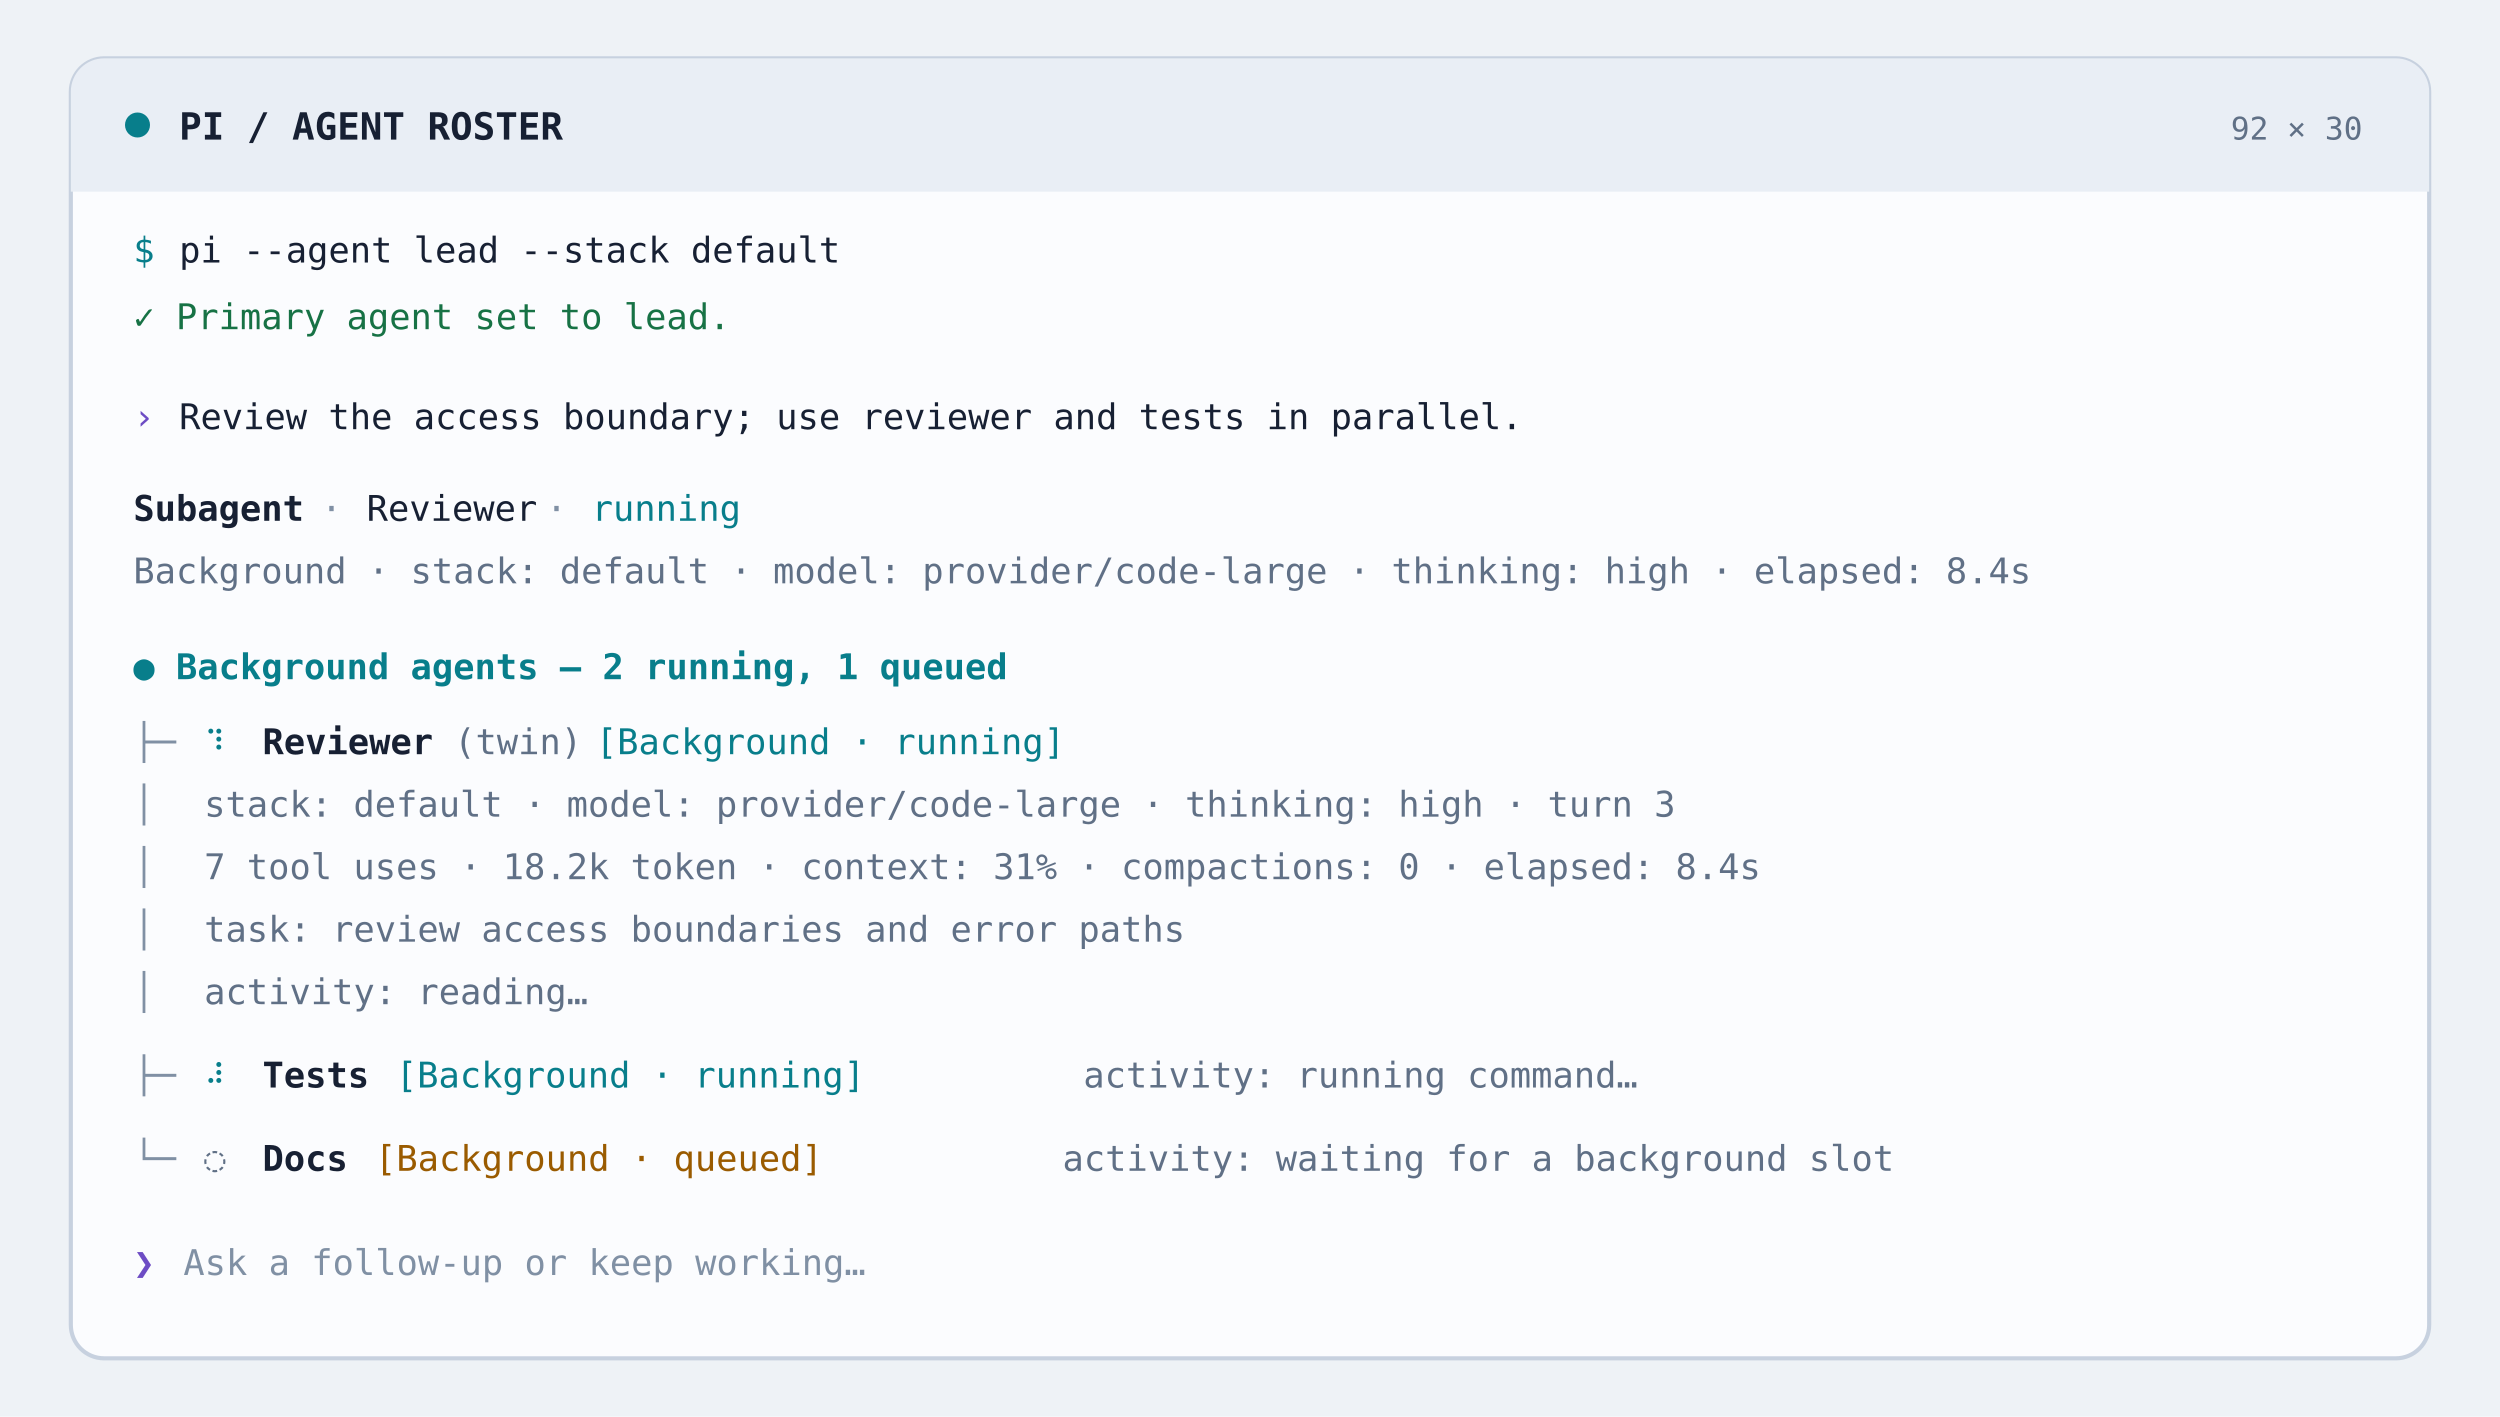
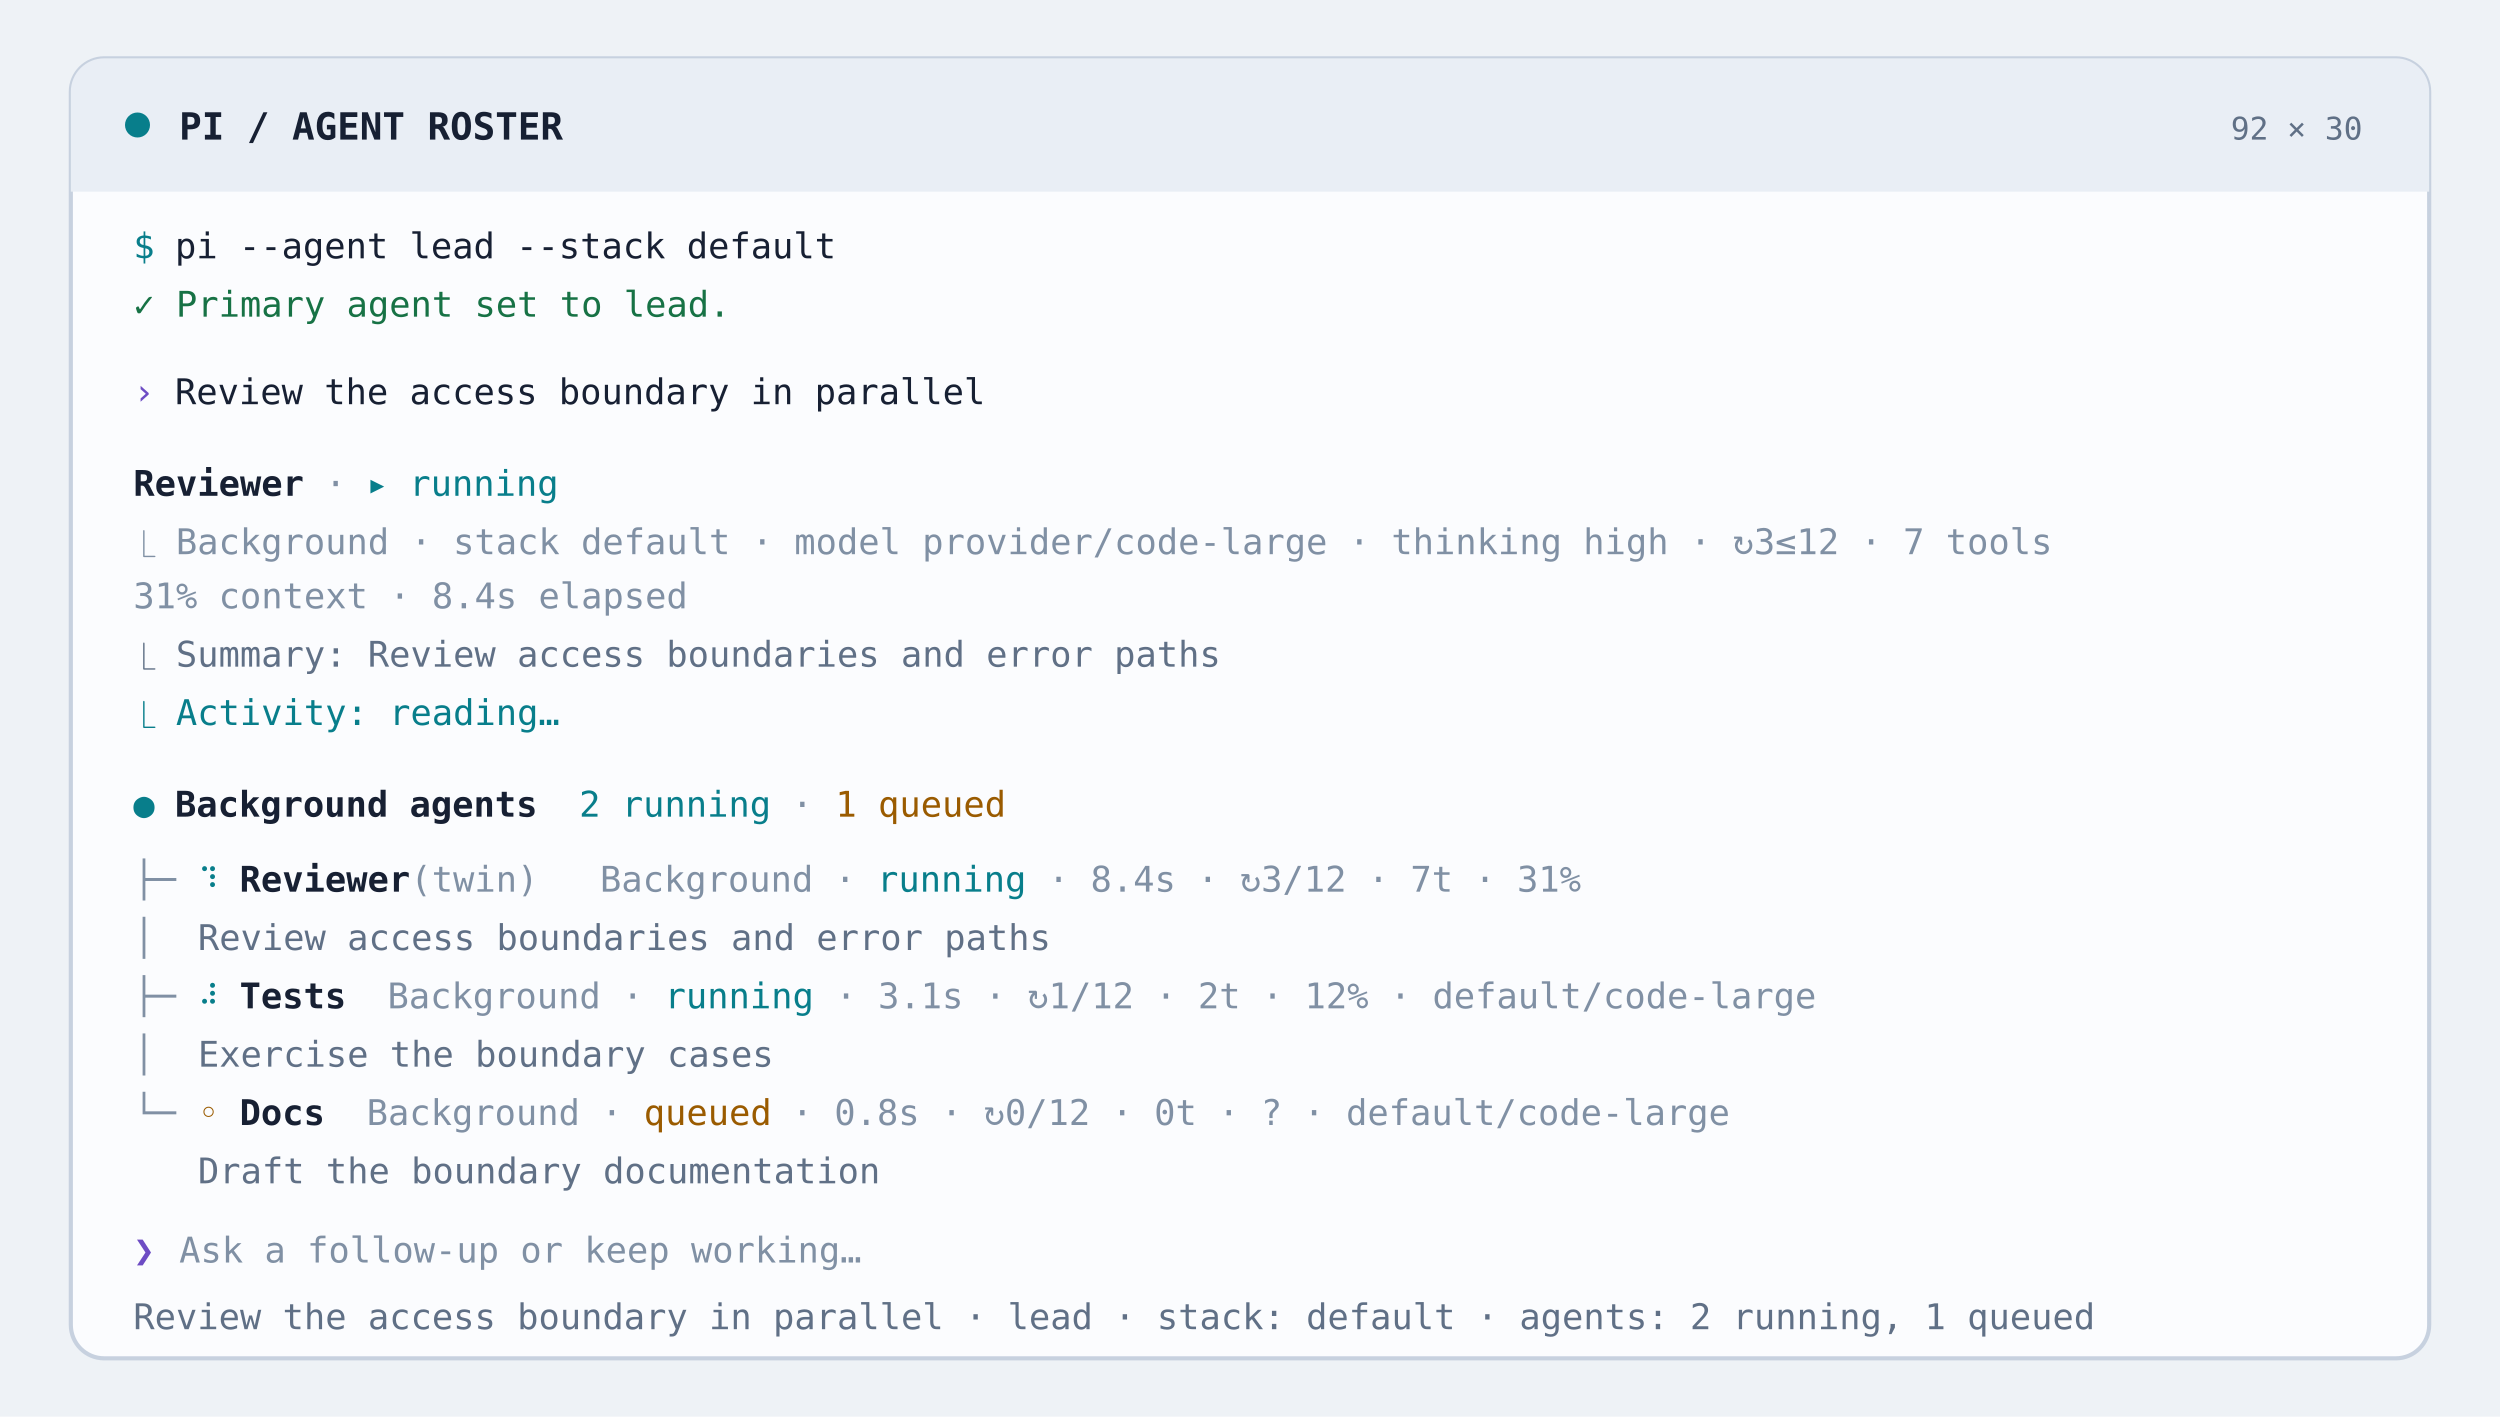
<svg xmlns="http://www.w3.org/2000/svg" width="1200" height="680" viewBox="0 0 1200 680" role="img" aria-labelledby="title desc">
  <rect width="1200" height="680" fill="#eef2f6" />
  <rect x="34" y="28" width="1132" height="624" rx="16" fill="#fbfcfe" stroke="#c7d1df" stroke-width="2" />
  <path d="M50 28h1100a16 16 0 0 1 16 16v48H34V44a16 16 0 0 1 16-16Z" fill="#e9eef5" />
  <circle cx="66" cy="60" r="6" fill="#087e8b" />
  <text x="86" y="67" fill="#172033" font-family="ui-monospace, SFMono-Regular, Menlo, Consolas, monospace" font-size="18" font-weight="700">PI / AGENT ROSTER</text>
  <text x="1134" y="67" text-anchor="end" fill="#607086" font-family="ui-monospace, SFMono-Regular, Menlo, Consolas, monospace" font-size="15">92 × 30</text>
  <g font-family="ui-monospace, SFMono-Regular, Menlo, Consolas, monospace" font-size="17">
-     <text x="64" y="126" fill="#087e8b">$</text>
-     <text x="86" y="126" fill="#172033">pi --agent lead --stack default</text>
-     <text x="64" y="158" fill="#177245">✓ Primary agent set to lead.</text>
-     <text x="64" y="206" fill="#6d4cc4">›</text>
-     <text x="86" y="206" fill="#172033">Review the access boundary; use reviewer and tests in parallel.</text>
-     <text x="64" y="250" fill="#172033" font-weight="700">Subagent</text>
-     <text x="154" y="250" fill="#8090a4">·</text>
-     <text x="176" y="250" fill="#172033">Reviewer</text>
-     <text x="262" y="250" fill="#8090a4">·</text>
-     <text x="284" y="250" fill="#087e8b">running</text>
-     <text x="64" y="280" fill="#607086">Background · stack: default · model: provider/code-large · thinking: high · elapsed: 8.4s</text>
-     <text x="64" y="326" fill="#087e8b" font-weight="700">● Background agents — 2 running, 1 queued</text>
-     <text x="64" y="362" fill="#8090a4">├─</text>
-     <text x="98" y="362" fill="#087e8b">⠹</text>
-     <text x="126" y="362" fill="#172033" font-weight="700">Reviewer</text>
-     <text x="218" y="362" fill="#607086">(twin)</text>
-     <text x="286" y="362" fill="#087e8b">[Background · running]</text>
-     <text x="64" y="392" fill="#8090a4">│</text>
-     <text x="98" y="392" fill="#607086">stack: default · model: provider/code-large · thinking: high · turn 3</text>
-     <text x="64" y="422" fill="#8090a4">│</text>
-     <text x="98" y="422" fill="#607086">7 tool uses · 18.2k token · context: 31% · compactions: 0 · elapsed: 8.4s</text>
-     <text x="64" y="452" fill="#8090a4">│</text>
-     <text x="98" y="452" fill="#607086">task: review access boundaries and error paths</text>
-     <text x="64" y="482" fill="#8090a4">│</text>
-     <text x="98" y="482" fill="#607086">activity: reading…</text>
-     <text x="64" y="522" fill="#8090a4">├─</text>
-     <text x="98" y="522" fill="#087e8b">⠼</text>
-     <text x="126" y="522" fill="#172033" font-weight="700">Tests</text>
-     <text x="190" y="522" fill="#087e8b">[Background · running]</text>
-     <text x="520" y="522" fill="#607086">activity: running command…</text>
-     <text x="64" y="562" fill="#8090a4">└─</text>
-     <text x="98" y="562" fill="#607086">◌</text>
-     <text x="126" y="562" fill="#172033" font-weight="700">Docs</text>
-     <text x="180" y="562" fill="#9a5b00">[Background · queued]</text>
-     <text x="510" y="562" fill="#607086">activity: waiting for a background slot</text>
-     <text x="64" y="612" fill="#6d4cc4">❯</text>
-     <text x="88" y="612" fill="#8090a4">Ask a follow-up or keep working…</text>
+     <text x="64" y="124" fill="#087e8b">$</text>
+     <text x="84" y="124" fill="#172033">pi --agent lead --stack default</text>
+     <text x="64" y="152" fill="#177245">✓ Primary agent set to lead.</text>
+     <text x="64" y="194" fill="#6d4cc4">›</text>
+     <text x="84" y="194" fill="#172033">Review the access boundary in parallel</text>
+     <text x="64" y="238" fill="#172033" font-weight="700">Reviewer</text>
+     <text x="156" y="238" fill="#8090a4">·</text>
+     <text x="176" y="238" fill="#087e8b">▸ running</text>
+     <text x="64" y="266" fill="#8090a4">⎿ Background · stack default · model provider/code-large · thinking high · ↻3≤12 · 7 tools</text>
+     <text x="64" y="292" fill="#8090a4">  31% context · 8.4s elapsed</text>
+     <text x="64" y="320" fill="#607086">⎿ Summary: Review access boundaries and error paths</text>
+     <text x="64" y="348" fill="#087e8b">⎿ Activity: reading…</text>
+     <text x="64" y="392" fill="#087e8b">●</text>
+     <text x="84" y="392" fill="#172033" font-weight="700">Background agents</text>
+     <text x="278" y="392" fill="#087e8b">2 running</text>
+     <text x="380" y="392" fill="#8090a4">·</text>
+     <text x="401" y="392" fill="#9a5b00">1 queued</text>
+     <text x="64" y="428" fill="#8090a4">├─</text>
+     <text x="95" y="428" fill="#087e8b">⠹</text>
+     <text x="115" y="428" fill="#172033" font-weight="700">Reviewer</text>
+     <text x="197" y="428" fill="#8090a4">(twin)</text>
+     <text x="288" y="428" fill="#8090a4">Background ·</text>
+     <text x="421" y="428" fill="#087e8b">running</text>
+     <text x="503" y="428" fill="#8090a4">· 8.4s · ↻3/12 · 7t · 31%</text>
+     <text x="64" y="456" fill="#8090a4">│</text>
+     <text x="95" y="456" fill="#607086">Review access boundaries and error paths</text>
+     <text x="64" y="484" fill="#8090a4">├─</text>
+     <text x="95" y="484" fill="#087e8b">⠼</text>
+     <text x="115" y="484" fill="#172033" font-weight="700">Tests</text>
+     <text x="186" y="484" fill="#8090a4">Background ·</text>
+     <text x="319" y="484" fill="#087e8b">running</text>
+     <text x="401" y="484" fill="#8090a4">· 3.1s · ↻1/12 · 2t · 12% · default/code-large</text>
+     <text x="64" y="512" fill="#8090a4">│</text>
+     <text x="95" y="512" fill="#607086">Exercise the boundary cases</text>
+     <text x="64" y="540" fill="#8090a4">└─</text>
+     <text x="95" y="540" fill="#9a5b00">◦</text>
+     <text x="115" y="540" fill="#172033" font-weight="700">Docs</text>
+     <text x="176" y="540" fill="#8090a4">Background ·</text>
+     <text x="309" y="540" fill="#9a5b00">queued</text>
+     <text x="380" y="540" fill="#8090a4">· 0.8s · ↻0/12 · 0t · ? · default/code-large</text>
+     <text x="95" y="568" fill="#607086">Draft the boundary documentation</text>
+     <text x="64" y="606" fill="#6d4cc4">❯</text>
+     <text x="86" y="606" fill="#8090a4">Ask a follow-up or keep working…</text>
+     <text x="64" y="638" fill="#607086">Review the access boundary in parallel · lead · stack: default · agents: 2 running, 1 queued</text>
  </g>
</svg>
